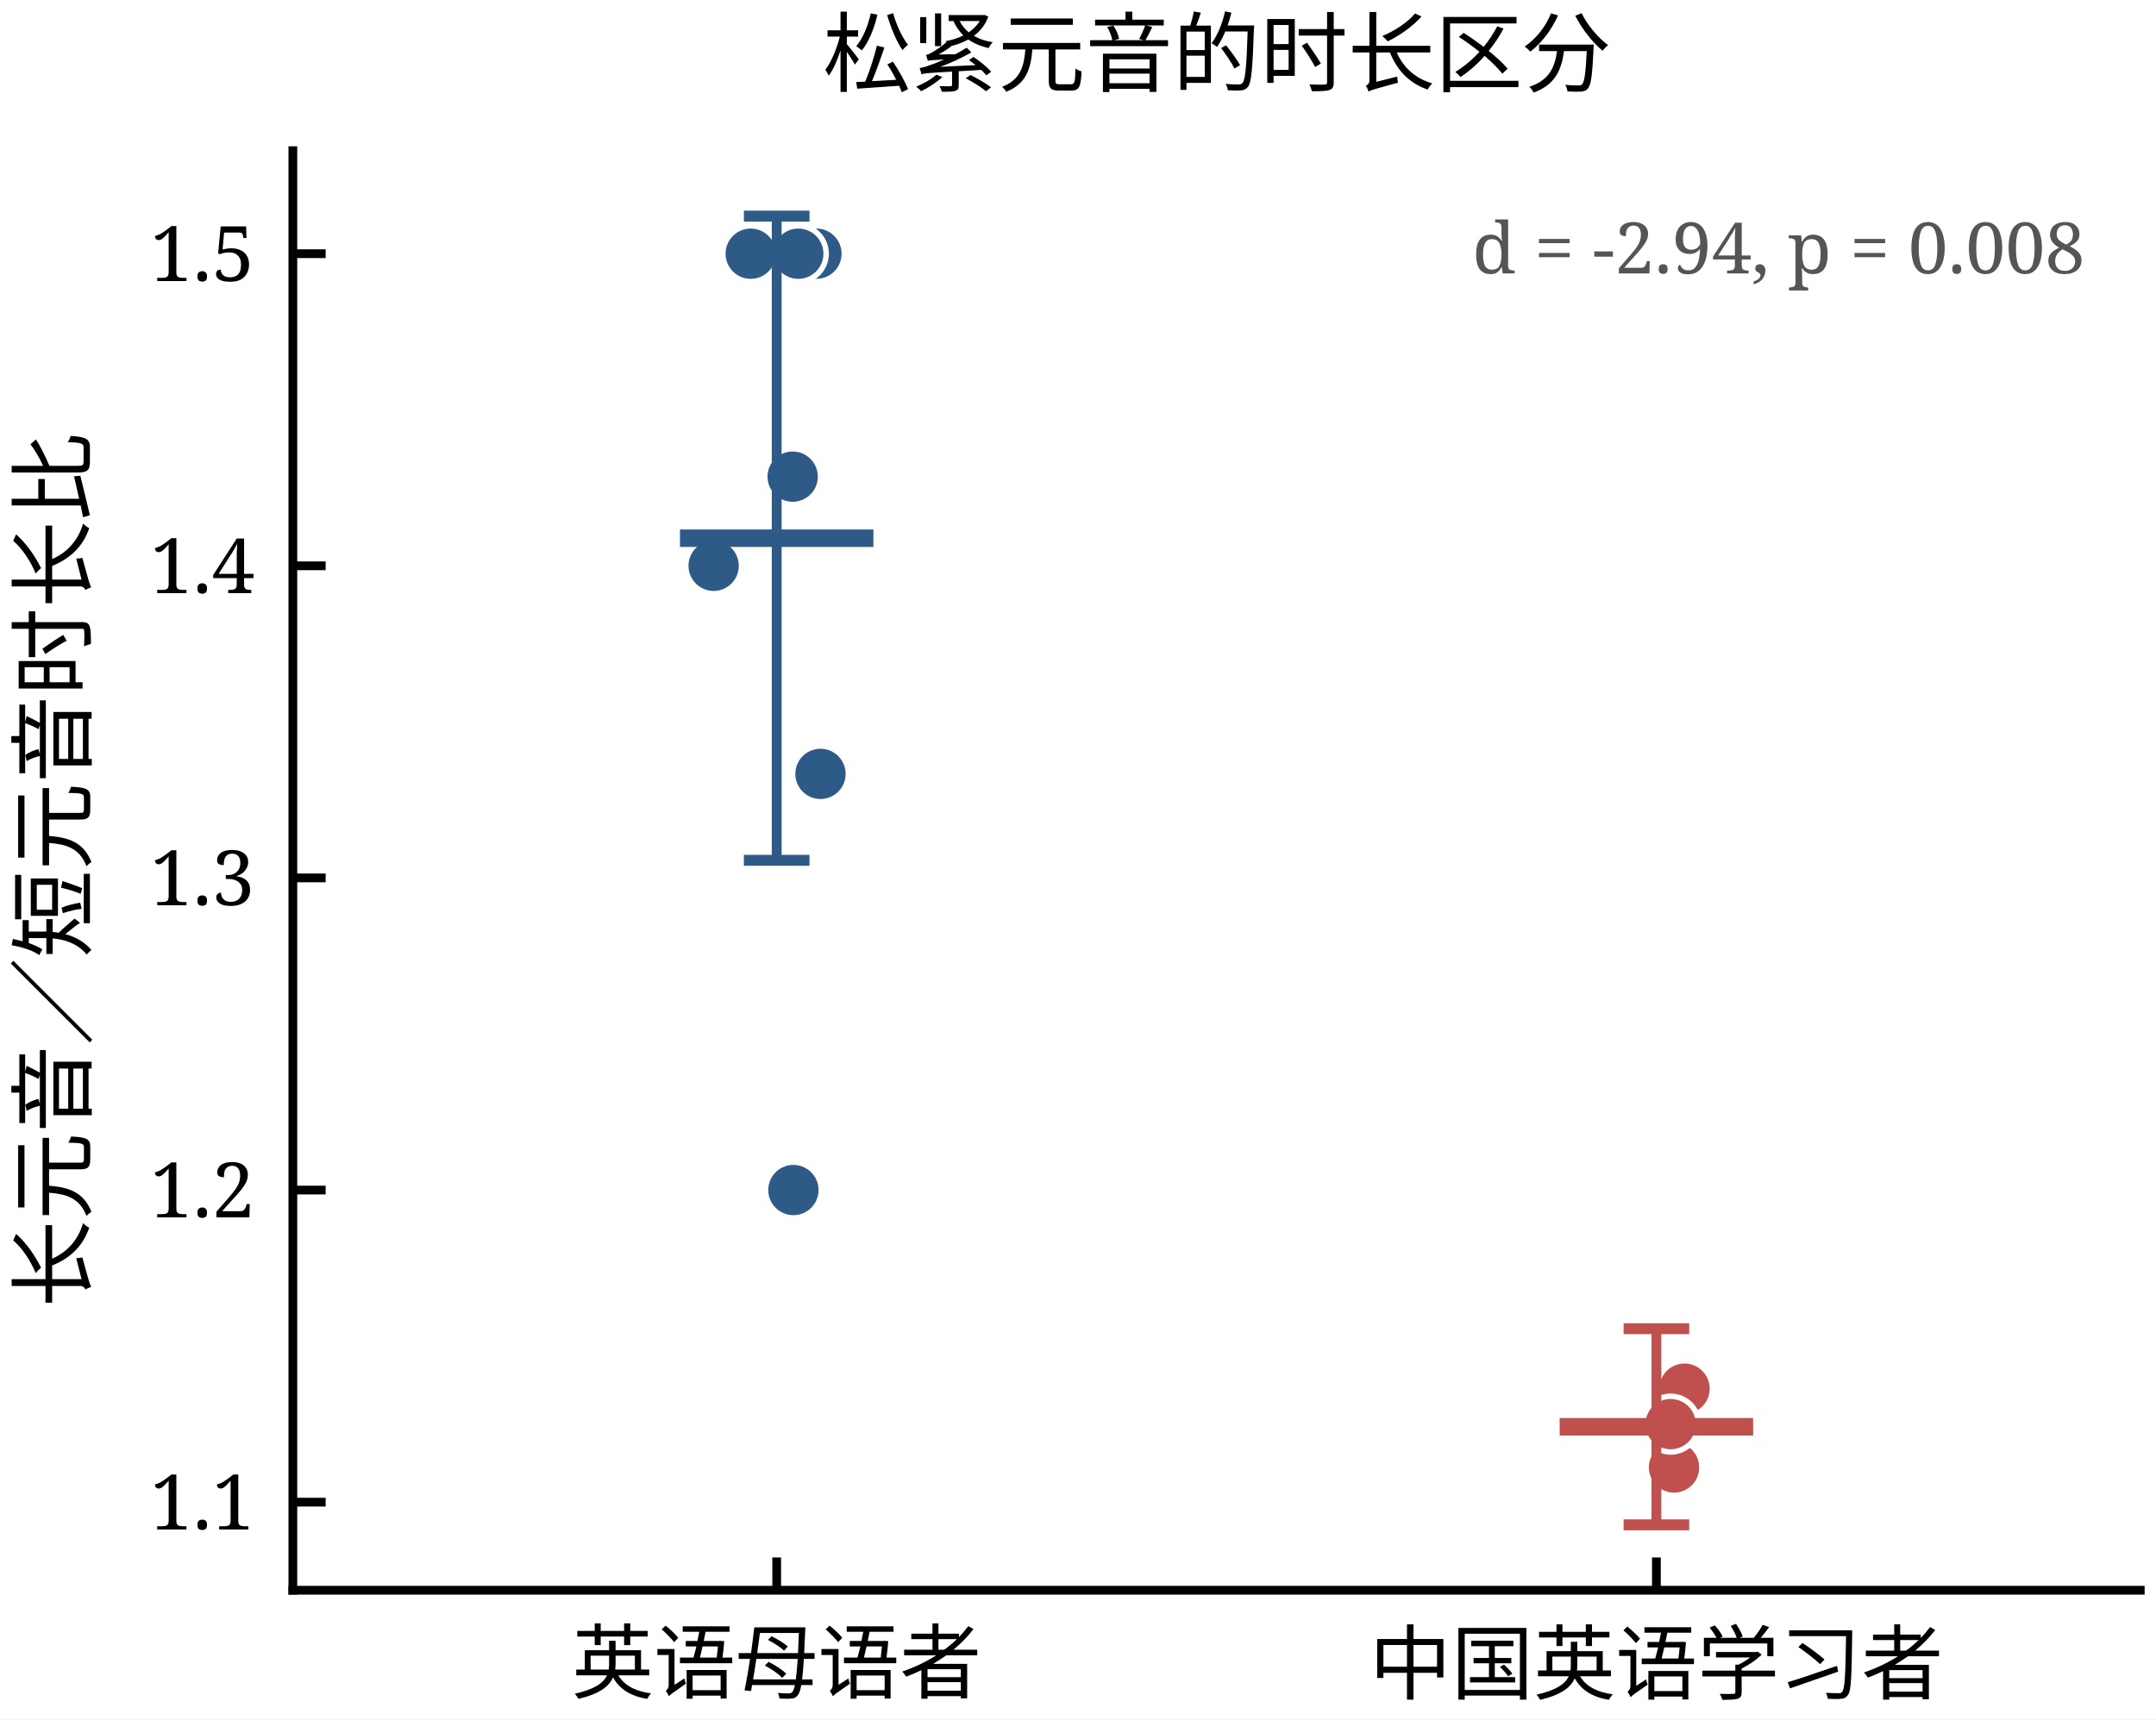
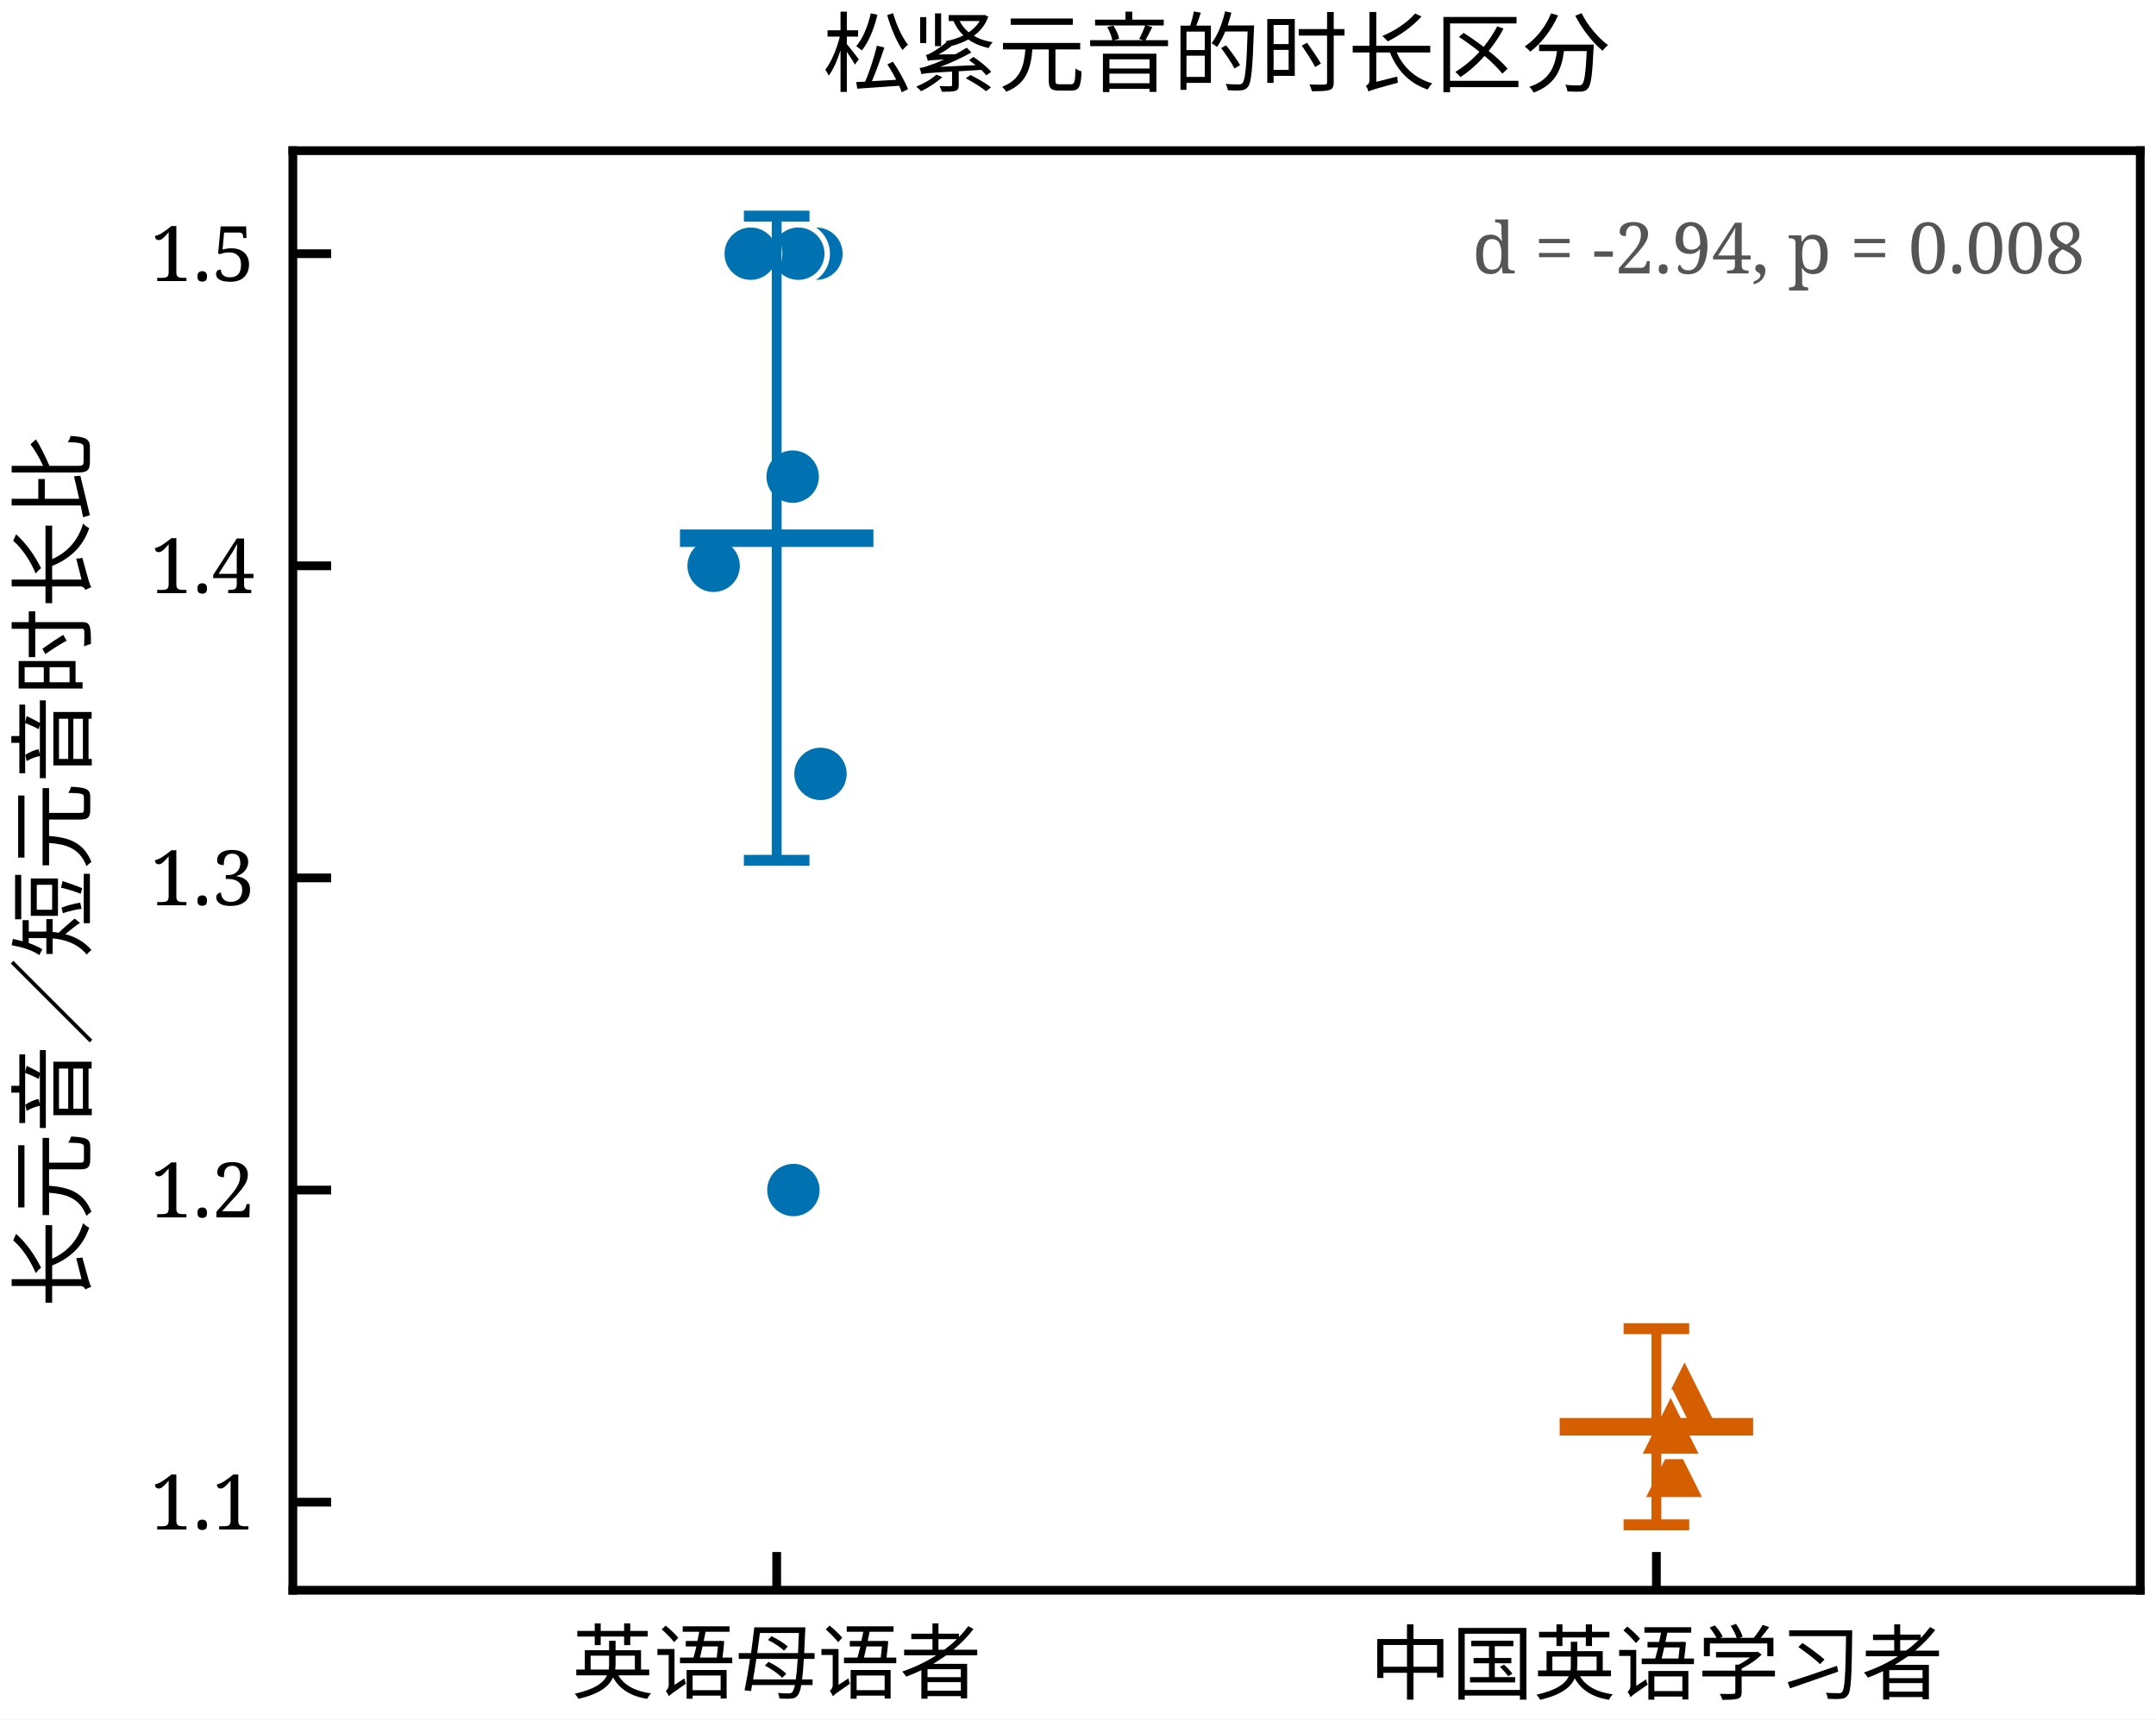
<svg xmlns="http://www.w3.org/2000/svg" xmlns:xlink="http://www.w3.org/1999/xlink" width="197.19pt" height="157.311pt" viewBox="0 0 197.19 157.311" version="1.1">
  <defs>
    <style type="text/css">*{stroke-linejoin: round; stroke-linecap: butt}</style>
  </defs>
  <g id="figure_1">
    <g id="patch_1">
      <path d="M 0 157.311  L 197.19 157.311  L 197.19 0  L 0 0  z " style="fill: #ffffff" />
    </g>
    <g id="axes_1">
      <g id="patch_2">
        <path d="M 26.784 145.486  L 195.75 145.486  L 195.75 13.784  L 26.784 13.784  z " style="fill: #ffffff" />
      </g>
      <g id="matplotlib.axis_1">
        <g id="xtick_1">
          <g id="line2d_1">
            <defs>
-               <path id="mbe4e5c9232" d="M 0 0  L 0 -3  " style="stroke: #000000; stroke-width: 0.8" />
+               <path id="md897fa29f1" d="M 0 0  L 0 -3.5  " style="stroke: #000000; stroke-width: 0.8" />
            </defs>
            <g>
-               <use xlink:href="#mbe4e5c9232" x="71.037" y="145.486" style="stroke: #000000; stroke-width: 0.8" />
+               <use xlink:href="#md897fa29f1" x="71.037" y="145.486" style="stroke: #000000; stroke-width: 0.8" />
            </g>
          </g>
          <g id="text_1">
            <text style="font-size: 7.5px; font-family: 'SimSun'; text-anchor: middle" x="71.037" y="154.816" transform="rotate(-0 71.03688 154.8163)">英语母语者</text>
          </g>
        </g>
        <g id="xtick_2">
          <g id="line2d_2">
            <g>
-               <use xlink:href="#mbe4e5c9232" x="151.497" y="145.486" style="stroke: #000000; stroke-width: 0.8" />
+               <use xlink:href="#md897fa29f1" x="151.497" y="145.486" style="stroke: #000000; stroke-width: 0.8" />
            </g>
          </g>
          <g id="text_2">
            <text style="font-size: 7.5px; font-family: 'SimSun'; text-anchor: middle" x="151.497" y="154.904" transform="rotate(-0 151.4971 154.9042)">中国英语学习者</text>
          </g>
        </g>
      </g>
      <g id="matplotlib.axis_2">
        <g id="ytick_1">
          <g id="line2d_3">
            <defs>
-               <path id="m80a4f91260" d="M 0 0  L 3 0  " style="stroke: #000000; stroke-width: 0.8" />
+               <path id="m73b6e9b491" d="M 0 0  L 3.5 0  " style="stroke: #000000; stroke-width: 0.8" />
            </defs>
            <g>
-               <use xlink:href="#m80a4f91260" x="26.784" y="137.427" style="stroke: #000000; stroke-width: 0.8" />
+               <use xlink:href="#m73b6e9b491" x="26.784" y="137.427" style="stroke: #000000; stroke-width: 0.8" />
            </g>
          </g>
          <g id="text_3">
            <text style="font-size: 7px; font-family: 'SimSun'; text-anchor: end" x="23.284" y="139.929" transform="rotate(-0 23.28375 139.9289)">1.1</text>
          </g>
        </g>
        <g id="ytick_2">
          <g id="line2d_4">
            <g>
-               <use xlink:href="#m80a4f91260" x="26.784" y="108.873" style="stroke: #000000; stroke-width: 0.8" />
+               <use xlink:href="#m73b6e9b491" x="26.784" y="108.873" style="stroke: #000000; stroke-width: 0.8" />
            </g>
          </g>
          <g id="text_4">
            <text style="font-size: 7px; font-family: 'SimSun'; text-anchor: end" x="23.284" y="111.375" transform="rotate(-0 23.28375 111.3747)">1.2</text>
          </g>
        </g>
        <g id="ytick_3">
          <g id="line2d_5">
            <g>
-               <use xlink:href="#m80a4f91260" x="26.784" y="80.318" style="stroke: #000000; stroke-width: 0.8" />
+               <use xlink:href="#m73b6e9b491" x="26.784" y="80.318" style="stroke: #000000; stroke-width: 0.8" />
            </g>
          </g>
          <g id="text_5">
            <text style="font-size: 7px; font-family: 'SimSun'; text-anchor: end" x="23.284" y="82.82" transform="rotate(-0 23.28375 82.82044)">1.3</text>
          </g>
        </g>
        <g id="ytick_4">
          <g id="line2d_6">
            <g>
-               <use xlink:href="#m80a4f91260" x="26.784" y="51.764" style="stroke: #000000; stroke-width: 0.8" />
+               <use xlink:href="#m73b6e9b491" x="26.784" y="51.764" style="stroke: #000000; stroke-width: 0.8" />
            </g>
          </g>
          <g id="text_6">
            <text style="font-size: 7px; font-family: 'SimSun'; text-anchor: end" x="23.284" y="54.266" transform="rotate(-0 23.28375 54.26622)">1.4</text>
          </g>
        </g>
        <g id="ytick_5">
          <g id="line2d_7">
            <g>
-               <use xlink:href="#m80a4f91260" x="26.784" y="23.21" style="stroke: #000000; stroke-width: 0.8" />
+               <use xlink:href="#m73b6e9b491" x="26.784" y="23.21" style="stroke: #000000; stroke-width: 0.8" />
            </g>
          </g>
          <g id="text_7">
            <text style="font-size: 7px; font-family: 'SimSun'; text-anchor: end" x="23.284" y="25.712" transform="rotate(-0 23.28375 25.712)">1.5</text>
          </g>
        </g>
        <g id="text_8">
          <text style="font-size: 8px; font-family: 'SimSun'; text-anchor: middle" x="7.753" y="79.635" transform="rotate(-90 7.7525 79.635)">长元音／短元音时长比</text>
        </g>
      </g>
      <g id="patch_3">
        <path d="M 26.784 145.486  L 26.784 13.784  " style="fill: none; stroke: #000000; stroke-width: 0.8; stroke-linejoin: miter; stroke-linecap: square" />
      </g>
      <g id="patch_4">
+         <path d="M 195.75 145.486  L 195.75 13.784  " style="fill: none; stroke: #000000; stroke-width: 0.8; stroke-linejoin: miter; stroke-linecap: square" />
+       </g>
+       <g id="patch_5">
        <path d="M 26.784 145.486  L 195.75 145.486  " style="fill: none; stroke: #000000; stroke-width: 0.8; stroke-linejoin: miter; stroke-linecap: square" />
+       </g>
+       <g id="patch_6">
+         <path d="M 26.784 13.784  L 195.75 13.784  " style="fill: none; stroke: #000000; stroke-width: 0.8; stroke-linejoin: miter; stroke-linecap: square" />
      </g>
      <g id="PathCollection_1">
        <defs>
-           <path id="m6876f70c41" d="M 0 2.55  C 0.676 2.55 1.325 2.281 1.803 1.803  C 2.281 1.325 2.55 0.676 2.55 0  C 2.55 -0.676 2.281 -1.325 1.803 -1.803  C 1.325 -2.281 0.676 -2.55 0 -2.55  C -0.676 -2.55 -1.325 -2.281 -1.803 -1.803  C -2.281 -1.325 -2.55 -0.676 -2.55 0  C -2.55 0.676 -2.281 1.325 -1.803 1.803  C -1.325 2.281 -0.676 2.55 0 2.55  z " style="stroke: #ffffff; stroke-width: 0.5" />
+           <path id="m5205291d64" d="M 0 2.646  C 0.702 2.646 1.375 2.367 1.871 1.871  C 2.367 1.375 2.646 0.702 2.646 0  C 2.646 -0.702 2.367 -1.375 1.871 -1.871  C 1.375 -2.367 0.702 -2.646 0 -2.646  C -0.702 -2.646 -1.375 -2.367 -1.871 -1.871  C -2.367 -1.375 -2.646 -0.702 -2.646 0  C -2.646 0.702 -2.367 1.375 -1.871 1.871  C -1.375 2.367 -0.702 2.646 0 2.646  z " style="stroke: #ffffff; stroke-width: 0.5" />
        </defs>
-         <g clip-path="url(#p659374c236)">
-           <use xlink:href="#m6876f70c41" x="72.566" y="108.873" style="fill: #2e5a88; stroke: #ffffff; stroke-width: 0.5" />
-           <use xlink:href="#m6876f70c41" x="74.673" y="23.21" style="fill: #2e5a88; stroke: #ffffff; stroke-width: 0.5" />
-           <use xlink:href="#m6876f70c41" x="72.499" y="43.606" style="fill: #2e5a88; stroke: #ffffff; stroke-width: 0.5" />
-           <use xlink:href="#m6876f70c41" x="65.27" y="51.764" style="fill: #2e5a88; stroke: #ffffff; stroke-width: 0.5" />
-           <use xlink:href="#m6876f70c41" x="75.043" y="70.8" style="fill: #2e5a88; stroke: #ffffff; stroke-width: 0.5" />
-           <use xlink:href="#m6876f70c41" x="73.012" y="23.21" style="fill: #2e5a88; stroke: #ffffff; stroke-width: 0.5" />
-           <use xlink:href="#m6876f70c41" x="68.661" y="23.21" style="fill: #2e5a88; stroke: #ffffff; stroke-width: 0.5" />
+         <g clip-path="url(#pad5da76d23)">
+           <use xlink:href="#m5205291d64" x="72.566" y="108.873" style="fill: #0072b2; stroke: #ffffff; stroke-width: 0.5" />
+           <use xlink:href="#m5205291d64" x="74.673" y="23.21" style="fill: #0072b2; stroke: #ffffff; stroke-width: 0.5" />
+           <use xlink:href="#m5205291d64" x="72.499" y="43.606" style="fill: #0072b2; stroke: #ffffff; stroke-width: 0.5" />
+           <use xlink:href="#m5205291d64" x="65.27" y="51.764" style="fill: #0072b2; stroke: #ffffff; stroke-width: 0.5" />
+           <use xlink:href="#m5205291d64" x="75.043" y="70.8" style="fill: #0072b2; stroke: #ffffff; stroke-width: 0.5" />
+           <use xlink:href="#m5205291d64" x="73.012" y="23.21" style="fill: #0072b2; stroke: #ffffff; stroke-width: 0.5" />
+           <use xlink:href="#m5205291d64" x="68.661" y="23.21" style="fill: #0072b2; stroke: #ffffff; stroke-width: 0.5" />
        </g>
      </g>
      <g id="PathCollection_2">
        <defs>
-           <path id="m870995d91e" d="M 0 2.55  C 0.676 2.55 1.325 2.281 1.803 1.803  C 2.281 1.325 2.55 0.676 2.55 0  C 2.55 -0.676 2.281 -1.325 1.803 -1.803  C 1.325 -2.281 0.676 -2.55 0 -2.55  C -0.676 -2.55 -1.325 -2.281 -1.803 -1.803  C -2.281 -1.325 -2.55 -0.676 -2.55 0  C -2.55 0.676 -2.281 1.325 -1.803 1.803  C -1.325 2.281 -0.676 2.55 0 2.55  z " style="stroke: #ffffff; stroke-width: 0.5" />
+           <path id="ma78e7c6102" d="M 0 -2.958  L -2.958 2.958  L 2.958 2.958  z " style="stroke: #ffffff; stroke-width: 0.5" />
        </defs>
-         <g clip-path="url(#p659374c236)">
-           <use xlink:href="#m870995d91e" x="154.069" y="127.044" style="fill: #c0504d; stroke: #ffffff; stroke-width: 0.5" />
-           <use xlink:href="#m870995d91e" x="153.11" y="134.254" style="fill: #c0504d; stroke: #ffffff; stroke-width: 0.5" />
-           <use xlink:href="#m870995d91e" x="152.799" y="130.288" style="fill: #c0504d; stroke: #ffffff; stroke-width: 0.5" />
+         <g clip-path="url(#pad5da76d23)">
+           <use xlink:href="#ma78e7c6102" x="154.069" y="127.044" style="fill: #d55e00; stroke: #ffffff; stroke-width: 0.5" />
+           <use xlink:href="#ma78e7c6102" x="153.11" y="134.254" style="fill: #d55e00; stroke: #ffffff; stroke-width: 0.5" />
+           <use xlink:href="#ma78e7c6102" x="152.799" y="130.288" style="fill: #d55e00; stroke: #ffffff; stroke-width: 0.5" />
        </g>
      </g>
      <g id="text_9">
        <text style="font-size: 6.5px; font-family: 'SimSun'; text-anchor: end; fill: #555555" x="190.681" y="25.015" transform="rotate(-0 190.6813 25.01536)">d = -2.94, p = 0.008</text>
      </g>
      <g id="text_10">
        <text style="font-size: 8px; font-family: 'SimSun'; text-anchor: middle" x="111.267" y="7.784" transform="rotate(-0 111.267 7.78375)">松紧元音的时长区分</text>
      </g>
      <g id="LineCollection_1">
-         <path d="M 71.037 78.708  L 71.037 19.77  " clip-path="url(#p659374c236)" style="fill: none; stroke: #2e5a88; stroke-width: 0.9" />
+         <path d="M 71.037 78.708  L 71.037 19.77  " clip-path="url(#pad5da76d23)" style="fill: none; stroke: #0072b2; stroke-width: 0.9" />
      </g>
      <g id="line2d_8">
        <defs>
-           <path id="m6044fc108f" d="M 3 0  L -3 -0  " style="stroke: #2e5a88" />
+           <path id="m22f5854406" d="M 3 0  L -3 -0  " style="stroke: #0072b2" />
        </defs>
-         <g clip-path="url(#p659374c236)">
-           <use xlink:href="#m6044fc108f" x="71.037" y="78.708" style="fill: #2e5a88; stroke: #2e5a88" />
+         <g clip-path="url(#pad5da76d23)">
+           <use xlink:href="#m22f5854406" x="71.037" y="78.708" style="fill: #0072b2; stroke: #0072b2" />
        </g>
      </g>
      <g id="line2d_9">
-         <g clip-path="url(#p659374c236)">
-           <use xlink:href="#m6044fc108f" x="71.037" y="19.77" style="fill: #2e5a88; stroke: #2e5a88" />
+         <g clip-path="url(#pad5da76d23)">
+           <use xlink:href="#m22f5854406" x="71.037" y="19.77" style="fill: #0072b2; stroke: #0072b2" />
        </g>
      </g>
      <g id="LineCollection_2">
-         <path d="M 151.497 139.5  L 151.497 121.558  " clip-path="url(#p659374c236)" style="fill: none; stroke: #c0504d; stroke-width: 0.9" />
+         <path d="M 151.497 139.5  L 151.497 121.558  " clip-path="url(#pad5da76d23)" style="fill: none; stroke: #d55e00; stroke-width: 0.9" />
      </g>
      <g id="line2d_10">
        <defs>
-           <path id="mf505d9751d" d="M 3 0  L -3 -0  " style="stroke: #c0504d" />
+           <path id="m1da50c12cc" d="M 3 0  L -3 -0  " style="stroke: #d55e00" />
        </defs>
-         <g clip-path="url(#p659374c236)">
-           <use xlink:href="#mf505d9751d" x="151.497" y="139.5" style="fill: #c0504d; stroke: #c0504d" />
+         <g clip-path="url(#pad5da76d23)">
+           <use xlink:href="#m1da50c12cc" x="151.497" y="139.5" style="fill: #d55e00; stroke: #d55e00" />
        </g>
      </g>
      <g id="line2d_11">
-         <g clip-path="url(#p659374c236)">
-           <use xlink:href="#mf505d9751d" x="151.497" y="121.558" style="fill: #c0504d; stroke: #c0504d" />
+         <g clip-path="url(#pad5da76d23)">
+           <use xlink:href="#m1da50c12cc" x="151.497" y="121.558" style="fill: #d55e00; stroke: #d55e00" />
        </g>
      </g>
      <g id="line2d_12">
-         <path d="M 62.991 49.239  L 79.083 49.239  " clip-path="url(#p659374c236)" style="fill: none; stroke: #2e5a88; stroke-width: 1.6; stroke-linecap: square" />
+         <path d="M 62.991 49.239  L 79.083 49.239  " clip-path="url(#pad5da76d23)" style="fill: none; stroke: #0072b2; stroke-width: 1.6; stroke-linecap: square" />
      </g>
      <g id="line2d_13">
-         <path d="M 143.451 130.529  L 159.543 130.529  " clip-path="url(#p659374c236)" style="fill: none; stroke: #c0504d; stroke-width: 1.6; stroke-linecap: square" />
+         <path d="M 143.451 130.529  L 159.543 130.529  " clip-path="url(#pad5da76d23)" style="fill: none; stroke: #d55e00; stroke-width: 1.6; stroke-linecap: square" />
      </g>
    </g>
  </g>
  <defs>
-     <clipPath id="p659374c236">
+     <clipPath id="pad5da76d23">
      <rect x="26.784" y="13.784" width="168.966" height="131.702" />
    </clipPath>
  </defs>
</svg>
